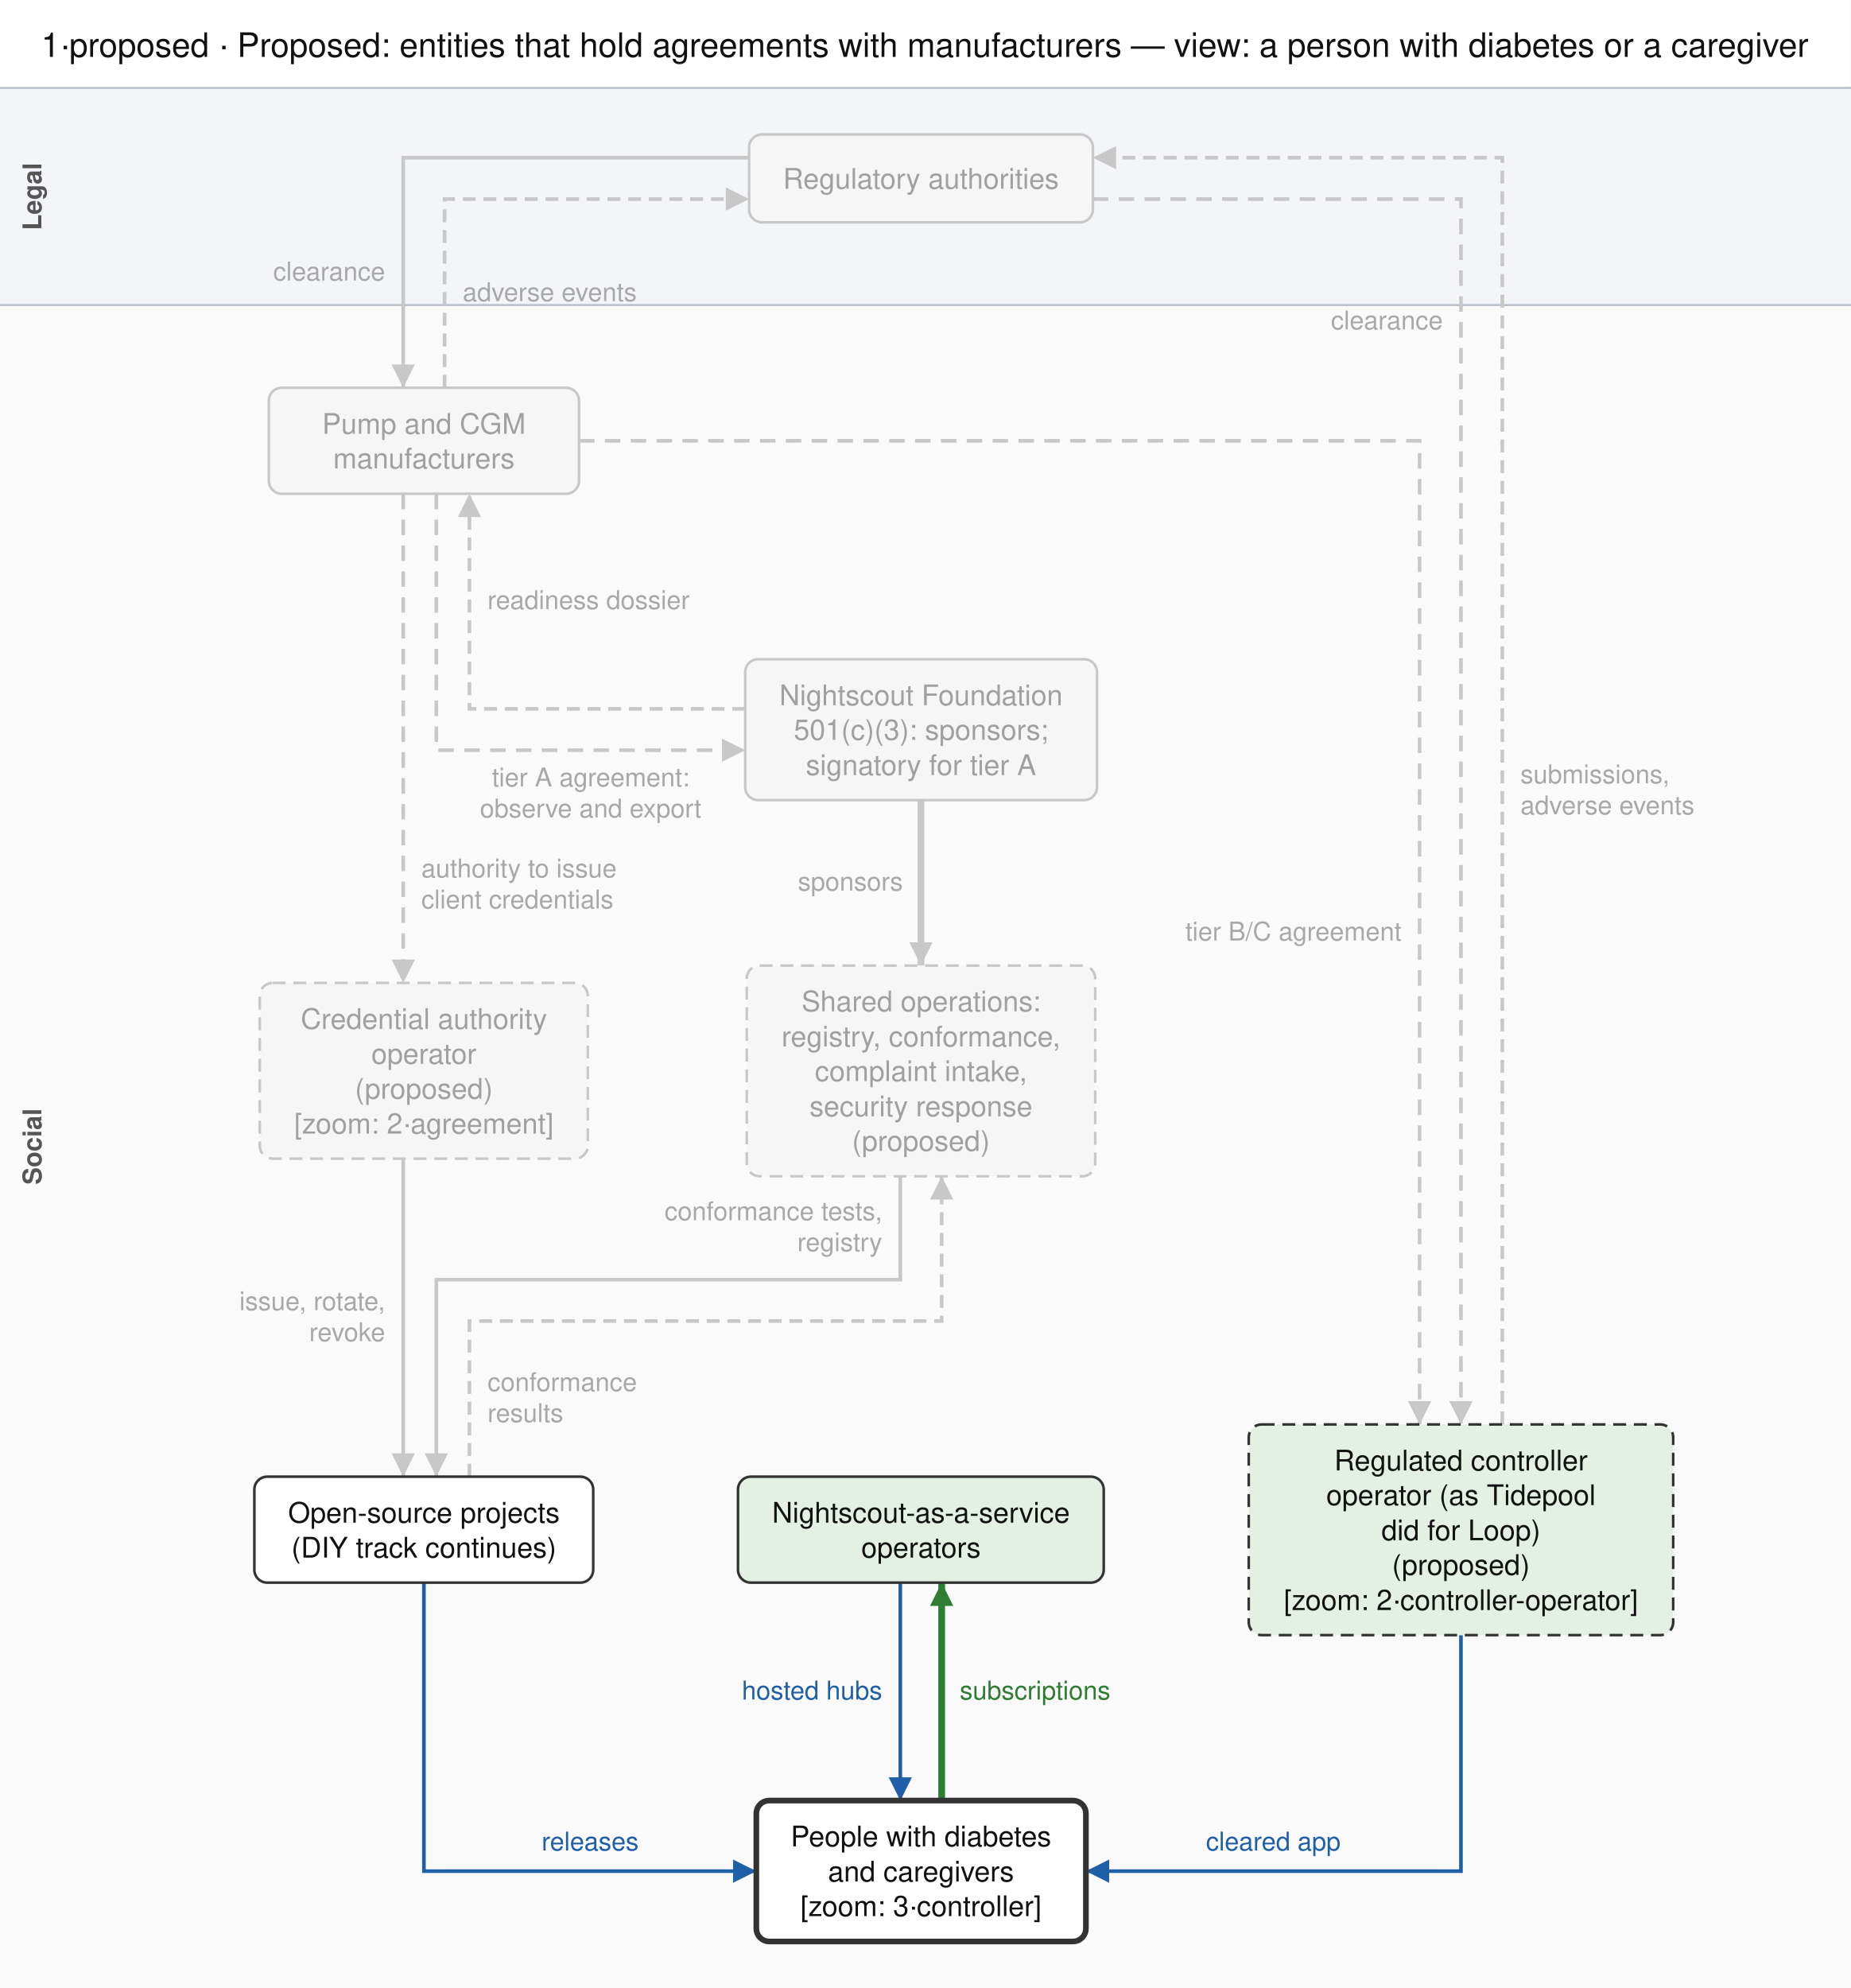
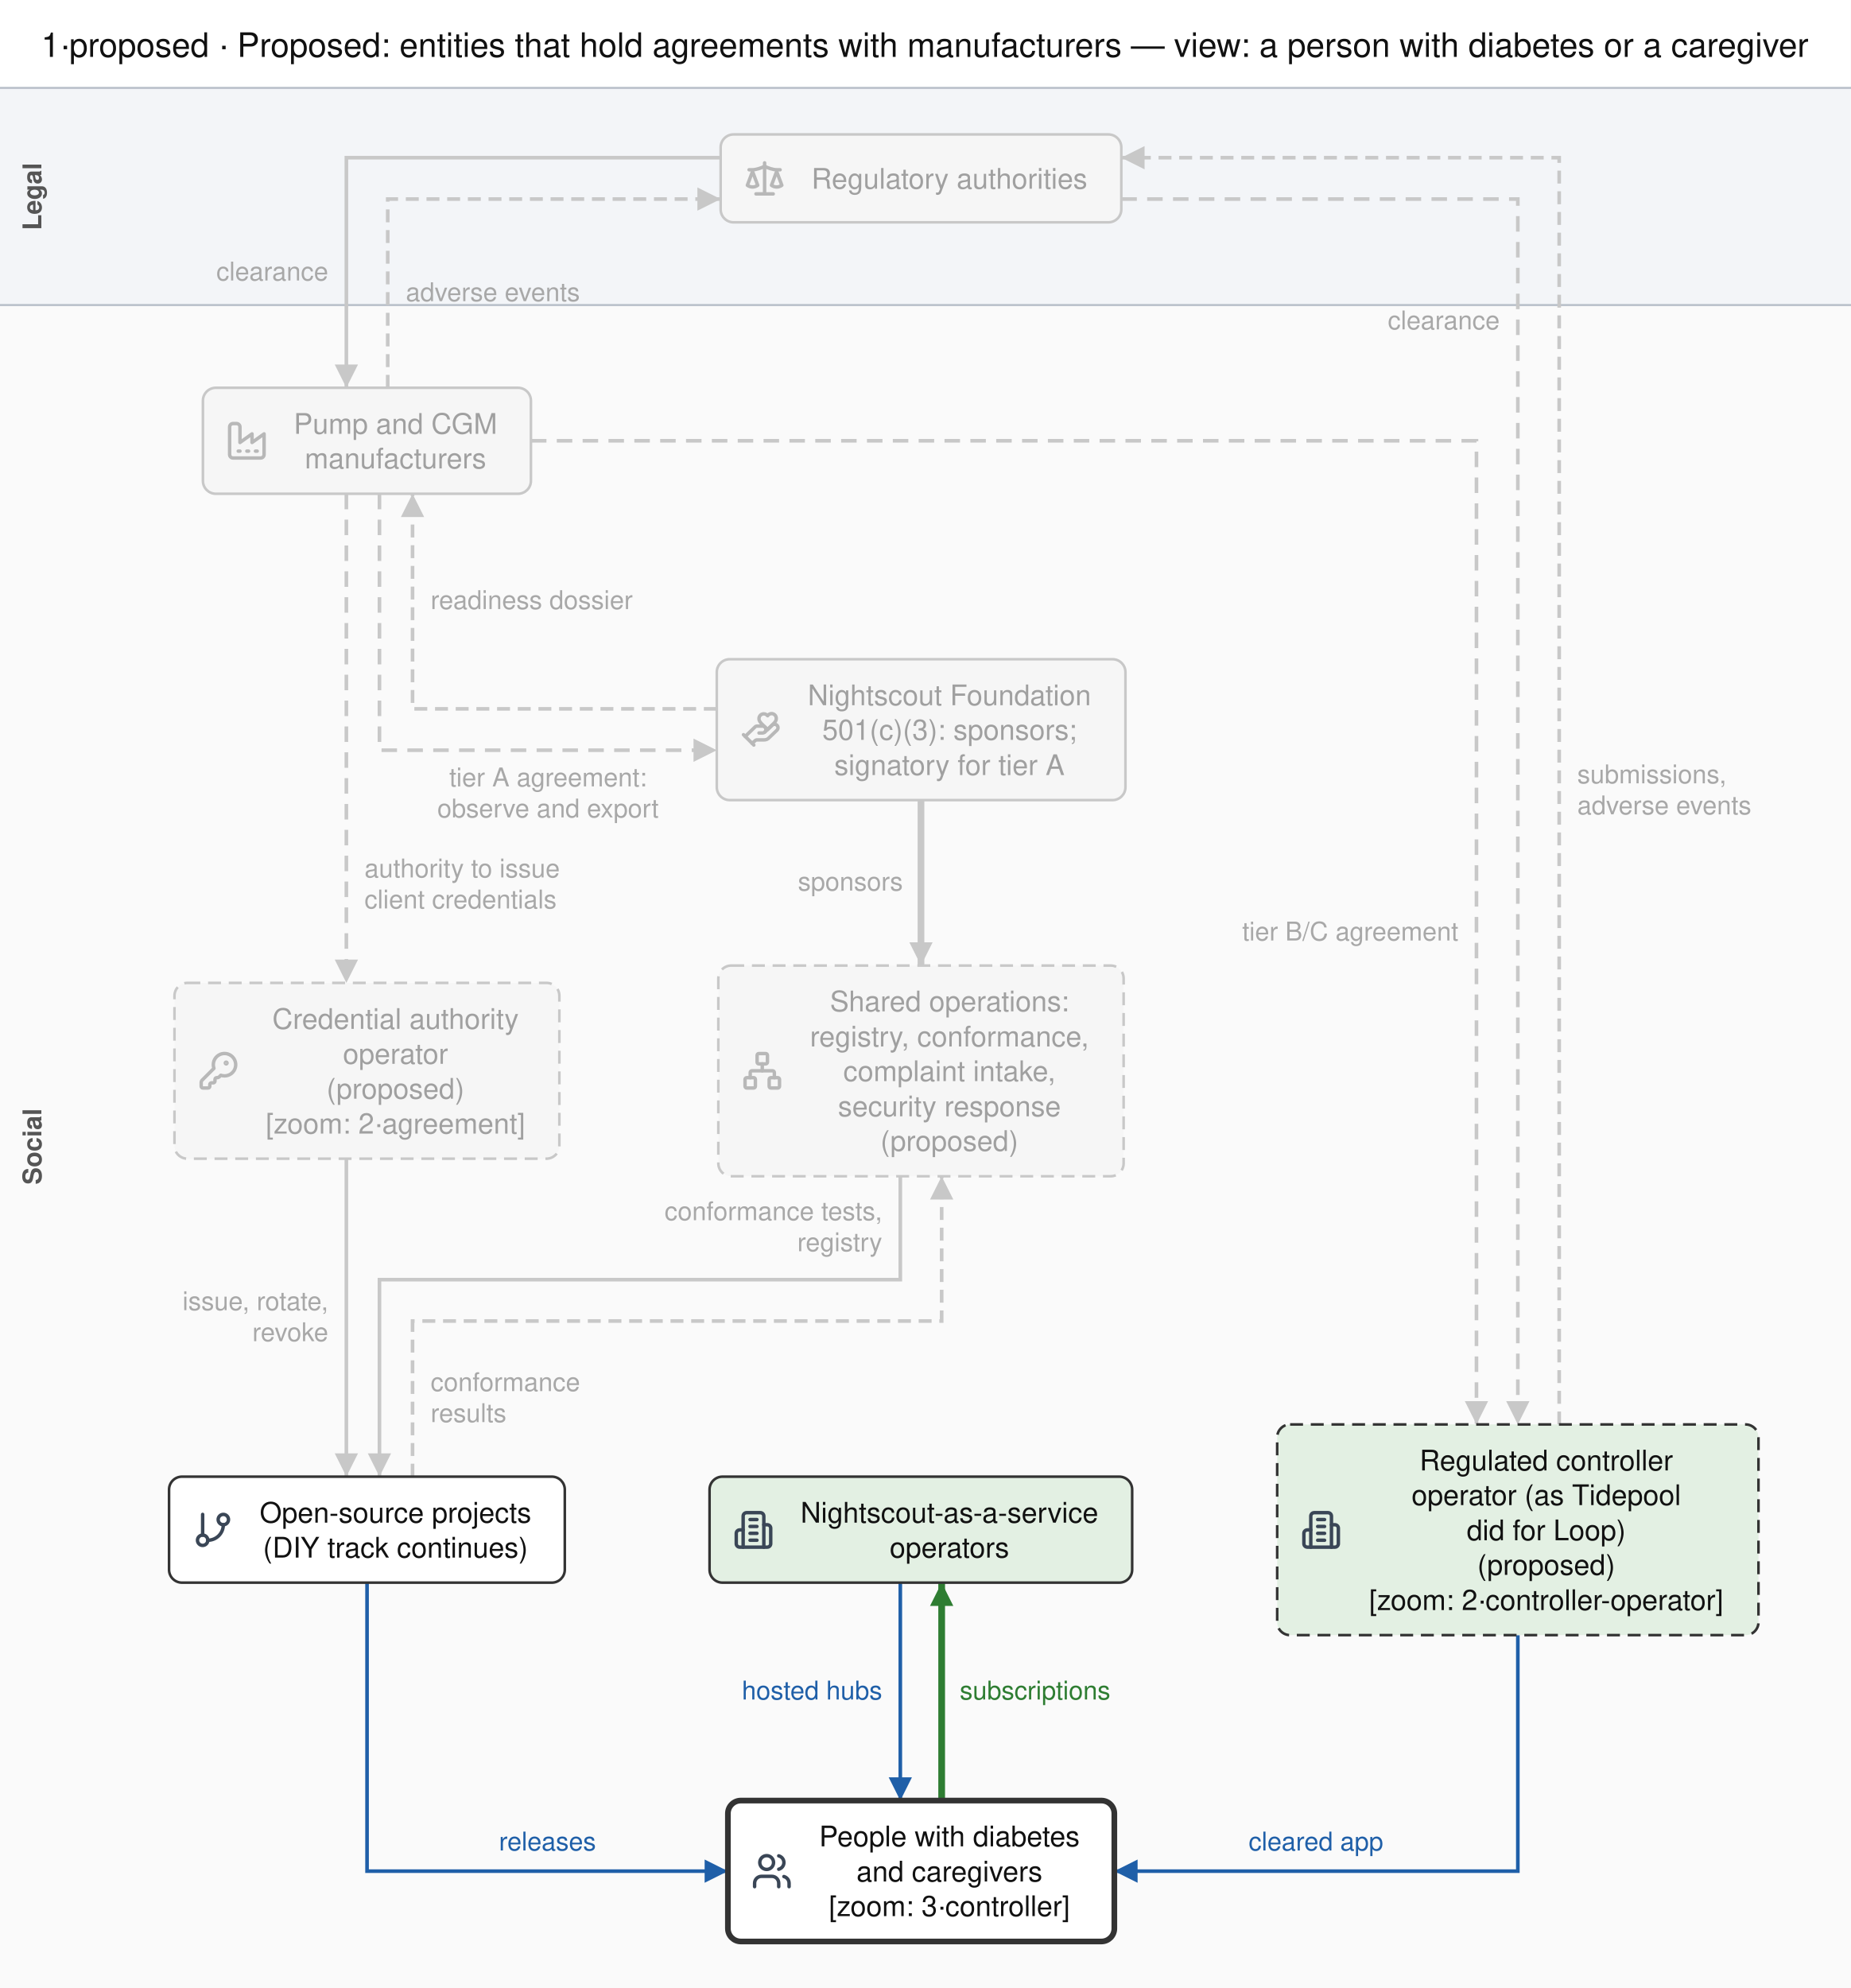
<svg xmlns="http://www.w3.org/2000/svg" width="716" height="769" viewBox="0 0 716 769" font-family="Helvetica, Arial, sans-serif">
  <defs>
    <marker id="ah1f5fa8" viewBox="0 0 10 10" refX="10" refY="5" markerUnits="userSpaceOnUse" markerWidth="9" markerHeight="9" orient="auto-start-reverse">
      <path d="M0,0 L10,5 L0,10 z" fill="#1f5fa8" />
    </marker>
    <marker id="ah2e7d32" viewBox="0 0 10 10" refX="10" refY="5" markerUnits="userSpaceOnUse" markerWidth="9" markerHeight="9" orient="auto-start-reverse">
      <path d="M0,0 L10,5 L0,10 z" fill="#2e7d32" />
    </marker>
    <marker id="ah555555" viewBox="0 0 10 10" refX="10" refY="5" markerUnits="userSpaceOnUse" markerWidth="9" markerHeight="9" orient="auto-start-reverse">
      <path d="M0,0 L10,5 L0,10 z" fill="#555555" />
    </marker>
    <marker id="ah888888" viewBox="0 0 10 10" refX="10" refY="5" markerUnits="userSpaceOnUse" markerWidth="9" markerHeight="9" orient="auto-start-reverse">
      <path d="M0,0 L10,5 L0,10 z" fill="#888888" />
    </marker>
    <marker id="ahb5541b" viewBox="0 0 10 10" refX="10" refY="5" markerUnits="userSpaceOnUse" markerWidth="9" markerHeight="9" orient="auto-start-reverse">
      <path d="M0,0 L10,5 L0,10 z" fill="#b5541b" />
    </marker>
    <marker id="ahc8c8c8" viewBox="0 0 10 10" refX="10" refY="5" markerUnits="userSpaceOnUse" markerWidth="9" markerHeight="9" orient="auto-start-reverse">
      <path d="M0,0 L10,5 L0,10 z" fill="#c8c8c8" />
    </marker>
+     <symbol id="icon-building-2" viewBox="0 0 24 24" fill="none" stroke="currentColor" stroke-width="2" stroke-linecap="round" stroke-linejoin="round">
+       <path d="M6 22V4a2 2 0 0 1 2-2h8a2 2 0 0 1 2 2v18Z" />
+       <path d="M6 12H4a2 2 0 0 0-2 2v6a2 2 0 0 0 2 2h2" />
+       <path d="M18 9h2a2 2 0 0 1 2 2v9a2 2 0 0 1-2 2h-2" />
+       <path d="M10 6h4" />
+       <path d="M10 10h4" />
+       <path d="M10 14h4" />
+       <path d="M10 18h4" />
+     </symbol>
+     <symbol id="icon-factory" viewBox="0 0 24 24" fill="none" stroke="currentColor" stroke-width="2" stroke-linecap="round" stroke-linejoin="round">
+       <path d="M2 20a2 2 0 0 0 2 2h16a2 2 0 0 0 2-2V8l-7 5V8l-7 5V4a2 2 0 0 0-2-2H4a2 2 0 0 0-2 2Z" />
+       <path d="M17 18h1" />
+       <path d="M12 18h1" />
+       <path d="M7 18h1" />
+     </symbol>
+     <symbol id="icon-git-branch" viewBox="0 0 24 24" fill="none" stroke="currentColor" stroke-width="2" stroke-linecap="round" stroke-linejoin="round">
+       <line x1="6" x2="6" y1="3" y2="15" />
+       <circle cx="18" cy="6" r="3" />
+       <circle cx="6" cy="18" r="3" />
+       <path d="M18 9a9 9 0 0 1-9 9" />
+     </symbol>
+     <symbol id="icon-hand-heart" viewBox="0 0 24 24" fill="none" stroke="currentColor" stroke-width="2" stroke-linecap="round" stroke-linejoin="round">
+       <path d="M11 14h2a2 2 0 1 0 0-4h-3c-.6 0-1.1.2-1.4.6L3 16" />
+       <path d="m7 20 1.6-1.4c.3-.4.8-.6 1.4-.6h4c1.1 0 2.1-.4 2.8-1.2l4.6-4.4a2 2 0 0 0-2.75-2.91l-4.2 3.9" />
+       <path d="m2 15 6 6" />
+       <path d="M19.5 8.5c.7-.7 1.5-1.6 1.5-2.7A2.73 2.73 0 0 0 16 4a2.78 2.78 0 0 0-5 1.8c0 1.2.8 2 1.5 2.8L16 12Z" />
+     </symbol>
+     <symbol id="icon-key-round" viewBox="0 0 24 24" fill="none" stroke="currentColor" stroke-width="2" stroke-linecap="round" stroke-linejoin="round">
+       <path d="M2.586 17.414A2 2 0 0 0 2 18.828V21a1 1 0 0 0 1 1h3a1 1 0 0 0 1-1v-1a1 1 0 0 1 1-1h1a1 1 0 0 0 1-1v-1a1 1 0 0 1 1-1h.172a2 2 0 0 0 1.414-.586l.814-.814a6.5 6.5 0 1 0-4-4z" />
+       <circle cx="16.5" cy="7.5" r=".5" fill="currentColor" />
+     </symbol>
+     <symbol id="icon-network" viewBox="0 0 24 24" fill="none" stroke="currentColor" stroke-width="2" stroke-linecap="round" stroke-linejoin="round">
+       <rect x="16" y="16" width="6" height="6" rx="1" />
+       <rect x="2" y="16" width="6" height="6" rx="1" />
+       <rect x="9" y="2" width="6" height="6" rx="1" />
+       <path d="M5 16v-3a1 1 0 0 1 1-1h12a1 1 0 0 1 1 1v3" />
+       <path d="M12 12V8" />
+     </symbol>
+     <symbol id="icon-scale" viewBox="0 0 24 24" fill="none" stroke="currentColor" stroke-width="2" stroke-linecap="round" stroke-linejoin="round">
+       <path d="m16 16 3-8 3 8c-.87.65-1.92 1-3 1s-2.13-.35-3-1Z" />
+       <path d="m2 16 3-8 3 8c-.87.65-1.92 1-3 1s-2.13-.35-3-1Z" />
+       <path d="M7 21h10" />
+       <path d="M12 3v18" />
+       <path d="M3 7h2c2 0 5-1 7-2 2 1 5 2 7 2h2" />
+     </symbol>
+     <symbol id="icon-users" viewBox="0 0 24 24" fill="none" stroke="currentColor" stroke-width="2" stroke-linecap="round" stroke-linejoin="round">
+       <path d="M16 21v-2a4 4 0 0 0-4-4H6a4 4 0 0 0-4 4v2" />
+       <circle cx="9" cy="7" r="4" />
+       <path d="M22 21v-2a4 4 0 0 0-3-3.87" />
+       <path d="M16 3.13a4 4 0 0 1 0 7.75" />
+     </symbol>
  </defs>
  <rect x="0" y="0" width="716" height="769" fill="#ffffff" />
  <text x="357.8" y="22" font-size="13" text-anchor="middle" fill="#111">1·proposed · Proposed: entities that hold agreements with manufacturers — view: a person with diabetes or a caregiver</text>
-   <g transform="translate(50.4,0.0)">
-     <rect class="band" x="-50.4" y="34.0" width="716" height="84.0" fill="#f3f5f8" />
-     <line x1="-50.4" x2="716" y1="34.0" y2="34.0" stroke="#b9c0ca" stroke-width="0.8" />
-     <text class="band" x="-34.4" y="76.0" font-size="10" fill="#555" text-anchor="middle" font-weight="bold" transform="rotate(-90 -34.4 76.0)">Legal</text>
-     <rect class="band" x="-50.4" y="118.0" width="716" height="651.0" fill="#fafafa" />
-     <line x1="-50.4" x2="716" y1="118.0" y2="118.0" stroke="#b9c0ca" stroke-width="0.8" />
-     <text class="band" x="-34.4" y="443.5" font-size="10" fill="#555" text-anchor="middle" font-weight="bold" transform="rotate(-90 -34.4 443.5)">Social</text>
-     <g class="edge">
-       <path class="edge" d="M239.4,61.0 L105.6,61.0 L105.6,150.0" fill="none" stroke="#c8c8c8" stroke-width="1.4" stroke-linecap="butt" marker-end="url(#ahc8c8c8)" />
-     </g>
-     <g class="edge">
-       <path class="edge" d="M121.6,150.0 L121.6,77.0 L239.4,77.0" fill="none" stroke="#c8c8c8" stroke-width="1.4" stroke-dasharray="5,3" stroke-linecap="butt" marker-end="url(#ahc8c8c8)" />
-     </g>
-     <g class="edge">
-       <path class="edge" d="M372.4,77.0 L514.8,77.0 L514.8,551.0" fill="none" stroke="#c8c8c8" stroke-width="1.4" stroke-dasharray="6,4" stroke-linecap="butt" marker-end="url(#ahc8c8c8)" />
-     </g>
-     <g class="edge">
-       <path class="edge" d="M530.8,551.0 L530.8,61.0 L372.4,61.0" fill="none" stroke="#c8c8c8" stroke-width="1.4" stroke-dasharray="5,3" stroke-linecap="butt" marker-end="url(#ahc8c8c8)" />
-     </g>
-     <g class="edge">
-       <path class="edge" d="M118.4,191.0 L118.4,290.2 L237.9,290.2" fill="none" stroke="#c8c8c8" stroke-width="1.4" stroke-dasharray="6,4" stroke-linecap="butt" marker-end="url(#ahc8c8c8)" />
-     </g>
-     <g class="edge">
-       <path class="edge" d="M237.9,274.2 L131.2,274.2 L131.2,191.0" fill="none" stroke="#c8c8c8" stroke-width="1.4" stroke-dasharray="5,3" stroke-linecap="butt" marker-end="url(#ahc8c8c8)" />
-     </g>
-     <g class="edge">
-       <path class="edge" d="M105.6,191.0 L105.6,380.2" fill="none" stroke="#c8c8c8" stroke-width="1.4" stroke-dasharray="6,4" stroke-linecap="butt" marker-end="url(#ahc8c8c8)" />
-     </g>
-     <g class="edge">
-       <path class="edge" d="M173.6,170.5 L498.8,170.5 L498.8,551.0" fill="none" stroke="#c8c8c8" stroke-width="1.4" stroke-dasharray="6,4" stroke-linecap="butt" marker-end="url(#ahc8c8c8)" />
-     </g>
-     <g class="edge">
-       <path class="edge" d="M305.9,309.5 L305.9,373.5" fill="none" stroke="#c8c8c8" stroke-width="2.6" stroke-linecap="butt" marker-end="url(#ahc8c8c8)" />
-     </g>
-     <g class="edge">
-       <path class="edge" d="M105.6,448.2 L105.6,571.2" fill="none" stroke="#c8c8c8" stroke-width="1.4" stroke-linecap="butt" marker-end="url(#ahc8c8c8)" />
-     </g>
-     <g class="edge">
-       <path class="edge" d="M297.9,455.0 L297.9,495.0 L118.4,495.0 L118.4,571.2" fill="none" stroke="#c8c8c8" stroke-width="1.4" stroke-linecap="butt" marker-end="url(#ahc8c8c8)" />
-     </g>
-     <g class="edge">
-       <path class="edge" d="M131.2,571.2 L131.2,511.0 L313.9,511.0 L313.9,455.0" fill="none" stroke="#c8c8c8" stroke-width="1.4" stroke-dasharray="5,3" stroke-linecap="butt" marker-end="url(#ahc8c8c8)" />
-     </g>
-     <g class="edge">
-       <path class="edge" d="M297.9,612.2 L297.9,696.5" fill="none" stroke="#1f5fa8" stroke-width="1.4" stroke-linecap="butt" marker-end="url(#ah1f5fa8)" />
-     </g>
-     <g class="edge">
-       <path class="edge" d="M313.9,696.5 L313.9,612.2" fill="none" stroke="#2e7d32" stroke-width="2.6" stroke-linecap="butt" marker-end="url(#ah2e7d32)" />
-     </g>
-     <g class="edge">
-       <path class="edge" d="M514.8,632.5 L514.8,723.8 L369.7,723.8" fill="none" stroke="#1f5fa8" stroke-width="1.4" stroke-linecap="butt" marker-end="url(#ah1f5fa8)" />
-     </g>
-     <g class="edge">
-       <path class="edge" d="M113.6,612.2 L113.6,723.8 L242.2,723.8" fill="none" stroke="#1f5fa8" stroke-width="1.4" stroke-linecap="butt" marker-end="url(#ah1f5fa8)" />
+   <g transform="translate(17.4,0.0)">
+     <rect class="band" x="-17.4" y="34.0" width="716" height="84.0" fill="#f3f5f8" />
+     <line x1="-17.4" x2="716" y1="34.0" y2="34.0" stroke="#b9c0ca" stroke-width="0.8" />
+     <text class="band" x="-1.4" y="76.0" font-size="10" fill="#555" text-anchor="middle" font-weight="bold" transform="rotate(-90 -1.4 76.0)">Legal</text>
+     <rect class="band" x="-17.4" y="118.0" width="716" height="651.0" fill="#fafafa" />
+     <line x1="-17.4" x2="716" y1="118.0" y2="118.0" stroke="#b9c0ca" stroke-width="0.8" />
+     <text class="band" x="-1.4" y="443.5" font-size="10" fill="#555" text-anchor="middle" font-weight="bold" transform="rotate(-90 -1.4 443.5)">Social</text>
+     <g class="edge">
+       <path class="edge" d="M261.4,61.0 L116.6,61.0 L116.6,150.0" fill="none" stroke="#c8c8c8" stroke-width="1.4" stroke-linecap="butt" marker-end="url(#ahc8c8c8)" />
+     </g>
+     <g class="edge">
+       <path class="edge" d="M132.6,150.0 L132.6,77.0 L261.4,77.0" fill="none" stroke="#c8c8c8" stroke-width="1.4" stroke-dasharray="5,3" stroke-linecap="butt" marker-end="url(#ahc8c8c8)" />
+     </g>
+     <g class="edge">
+       <path class="edge" d="M416.4,77.0 L569.8,77.0 L569.8,551.0" fill="none" stroke="#c8c8c8" stroke-width="1.4" stroke-dasharray="6,4" stroke-linecap="butt" marker-end="url(#ahc8c8c8)" />
+     </g>
+     <g class="edge">
+       <path class="edge" d="M585.8,551.0 L585.8,61.0 L416.4,61.0" fill="none" stroke="#c8c8c8" stroke-width="1.4" stroke-dasharray="5,3" stroke-linecap="butt" marker-end="url(#ahc8c8c8)" />
+     </g>
+     <g class="edge">
+       <path class="edge" d="M129.4,191.0 L129.4,290.2 L259.9,290.2" fill="none" stroke="#c8c8c8" stroke-width="1.4" stroke-dasharray="6,4" stroke-linecap="butt" marker-end="url(#ahc8c8c8)" />
+     </g>
+     <g class="edge">
+       <path class="edge" d="M259.9,274.2 L142.2,274.2 L142.2,191.0" fill="none" stroke="#c8c8c8" stroke-width="1.4" stroke-dasharray="5,3" stroke-linecap="butt" marker-end="url(#ahc8c8c8)" />
+     </g>
+     <g class="edge">
+       <path class="edge" d="M116.6,191.0 L116.6,380.2" fill="none" stroke="#c8c8c8" stroke-width="1.4" stroke-dasharray="6,4" stroke-linecap="butt" marker-end="url(#ahc8c8c8)" />
+     </g>
+     <g class="edge">
+       <path class="edge" d="M188.0,170.5 L553.8,170.5 L553.8,551.0" fill="none" stroke="#c8c8c8" stroke-width="1.4" stroke-dasharray="6,4" stroke-linecap="butt" marker-end="url(#ahc8c8c8)" />
+     </g>
+     <g class="edge">
+       <path class="edge" d="M338.9,309.5 L338.9,373.5" fill="none" stroke="#c8c8c8" stroke-width="2.6" stroke-linecap="butt" marker-end="url(#ahc8c8c8)" />
+     </g>
+     <g class="edge">
+       <path class="edge" d="M116.6,448.2 L116.6,571.2" fill="none" stroke="#c8c8c8" stroke-width="1.4" stroke-linecap="butt" marker-end="url(#ahc8c8c8)" />
+     </g>
+     <g class="edge">
+       <path class="edge" d="M330.9,455.0 L330.9,495.0 L129.4,495.0 L129.4,571.2" fill="none" stroke="#c8c8c8" stroke-width="1.4" stroke-linecap="butt" marker-end="url(#ahc8c8c8)" />
+     </g>
+     <g class="edge">
+       <path class="edge" d="M142.2,571.2 L142.2,511.0 L346.9,511.0 L346.9,455.0" fill="none" stroke="#c8c8c8" stroke-width="1.4" stroke-dasharray="5,3" stroke-linecap="butt" marker-end="url(#ahc8c8c8)" />
+     </g>
+     <g class="edge">
+       <path class="edge" d="M330.9,612.2 L330.9,696.5" fill="none" stroke="#1f5fa8" stroke-width="1.4" stroke-linecap="butt" marker-end="url(#ah1f5fa8)" />
+     </g>
+     <g class="edge">
+       <path class="edge" d="M346.9,696.5 L346.9,612.2" fill="none" stroke="#2e7d32" stroke-width="2.6" stroke-linecap="butt" marker-end="url(#ah2e7d32)" />
+     </g>
+     <g class="edge">
+       <path class="edge" d="M569.8,632.5 L569.8,723.8 L413.7,723.8" fill="none" stroke="#1f5fa8" stroke-width="1.4" stroke-linecap="butt" marker-end="url(#ah1f5fa8)" />
+     </g>
+     <g class="edge">
+       <path class="edge" d="M124.6,612.2 L124.6,723.8 L264.2,723.8" fill="none" stroke="#1f5fa8" stroke-width="1.4" stroke-linecap="butt" marker-end="url(#ah1f5fa8)" />
    </g>
    <g class="node" data-id="reg">
-       <rect x="239.4" y="52.0" width="133.0" height="34.0" rx="5" fill="#f6f6f6" stroke="#c8c8c8" stroke-width="1" />
-       <text x="305.9" y="73.0" font-size="11" text-anchor="middle" fill="#a0a0a0">Regulatory authorities</text>
+       <rect x="261.4" y="52.0" width="155.0" height="34.0" rx="5" fill="#f6f6f6" stroke="#c8c8c8" stroke-width="1" />
+       <use href="#icon-scale" x="270.4" y="61.0" width="16" height="16" color="#b8b8b8" />
+       <text x="349.9" y="73.0" font-size="11" text-anchor="middle" fill="#a0a0a0">Regulatory authorities</text>
    </g>
    <g class="node" data-id="mfr">
-       <rect x="53.6" y="150.0" width="120.0" height="41.0" rx="5" fill="#f6f6f6" stroke="#c8c8c8" stroke-width="1" />
-       <text x="113.6" y="167.8" font-size="11" text-anchor="middle" fill="#a0a0a0">Pump and CGM</text>
-       <text x="113.6" y="181.2" font-size="11" text-anchor="middle" fill="#a0a0a0">manufacturers</text>
+       <rect x="61.1" y="150.0" width="126.9" height="41.0" rx="5" fill="#f6f6f6" stroke="#c8c8c8" stroke-width="1" />
+       <use href="#icon-factory" x="70.1" y="162.5" width="16" height="16" color="#b8b8b8" />
+       <text x="135.6" y="167.8" font-size="11" text-anchor="middle" fill="#a0a0a0">Pump and CGM</text>
+       <text x="135.6" y="181.2" font-size="11" text-anchor="middle" fill="#a0a0a0">manufacturers</text>
    </g>
    <g class="node" data-id="fdn">
-       <rect x="237.9" y="255.0" width="136.1" height="54.5" rx="5" fill="#f6f6f6" stroke="#c8c8c8" stroke-width="1" />
-       <text x="305.9" y="272.8" font-size="11" text-anchor="middle" fill="#a0a0a0">Nightscout Foundation</text>
-       <text x="305.9" y="286.2" font-size="11" text-anchor="middle" fill="#a0a0a0">501(c)(3): sponsors;</text>
-       <text x="305.9" y="299.8" font-size="11" text-anchor="middle" fill="#a0a0a0">signatory for tier A</text>
+       <rect x="259.9" y="255.0" width="158.1" height="54.5" rx="5" fill="#f6f6f6" stroke="#c8c8c8" stroke-width="1" />
+       <use href="#icon-hand-heart" x="268.9" y="274.2" width="16" height="16" color="#b8b8b8" />
+       <text x="349.9" y="272.8" font-size="11" text-anchor="middle" fill="#a0a0a0">Nightscout Foundation</text>
+       <text x="349.9" y="286.2" font-size="11" text-anchor="middle" fill="#a0a0a0">501(c)(3): sponsors;</text>
+       <text x="349.9" y="299.8" font-size="11" text-anchor="middle" fill="#a0a0a0">signatory for tier A</text>
    </g>
    <g class="node" data-id="cred">
-       <rect x="50.1" y="380.2" width="126.9" height="68.0" rx="5" fill="#f6f6f6" stroke="#c8c8c8" stroke-width="1" stroke-dasharray="5,3" />
-       <text x="113.6" y="398.0" font-size="11" text-anchor="middle" fill="#a0a0a0">Credential authority</text>
-       <text x="113.6" y="411.5" font-size="11" text-anchor="middle" fill="#a0a0a0">operator</text>
-       <text x="113.6" y="425.0" font-size="11" text-anchor="middle" fill="#a0a0a0">(proposed)</text>
-       <text x="113.6" y="438.5" font-size="11" text-anchor="middle" fill="#a0a0a0">[zoom: 2·agreement]</text>
+       <rect x="50.1" y="380.2" width="148.9" height="68.0" rx="5" fill="#f6f6f6" stroke="#c8c8c8" stroke-width="1" stroke-dasharray="5,3" />
+       <use href="#icon-key-round" x="59.1" y="406.2" width="16" height="16" color="#b8b8b8" />
+       <text x="135.6" y="398.0" font-size="11" text-anchor="middle" fill="#a0a0a0">Credential authority</text>
+       <text x="135.6" y="411.5" font-size="11" text-anchor="middle" fill="#a0a0a0">operator</text>
+       <text x="135.6" y="425.0" font-size="11" text-anchor="middle" fill="#a0a0a0">(proposed)</text>
+       <text x="135.6" y="438.5" font-size="11" text-anchor="middle" fill="#a0a0a0">[zoom: 2·agreement]</text>
    </g>
    <g class="node" data-id="ops">
-       <rect x="238.5" y="373.5" width="134.8" height="81.5" rx="5" fill="#f6f6f6" stroke="#c8c8c8" stroke-width="1" stroke-dasharray="5,3" />
-       <text x="305.9" y="391.2" font-size="11" text-anchor="middle" fill="#a0a0a0">Shared operations:</text>
-       <text x="305.9" y="404.8" font-size="11" text-anchor="middle" fill="#a0a0a0">registry, conformance,</text>
-       <text x="305.9" y="418.2" font-size="11" text-anchor="middle" fill="#a0a0a0">complaint intake,</text>
-       <text x="305.9" y="431.8" font-size="11" text-anchor="middle" fill="#a0a0a0">security response</text>
-       <text x="305.9" y="445.2" font-size="11" text-anchor="middle" fill="#a0a0a0">(proposed)</text>
+       <rect x="260.5" y="373.5" width="156.8" height="81.5" rx="5" fill="#f6f6f6" stroke="#c8c8c8" stroke-width="1" stroke-dasharray="5,3" />
+       <use href="#icon-network" x="269.5" y="406.2" width="16" height="16" color="#b8b8b8" />
+       <text x="349.9" y="391.2" font-size="11" text-anchor="middle" fill="#a0a0a0">Shared operations:</text>
+       <text x="349.9" y="404.8" font-size="11" text-anchor="middle" fill="#a0a0a0">registry, conformance,</text>
+       <text x="349.9" y="418.2" font-size="11" text-anchor="middle" fill="#a0a0a0">complaint intake,</text>
+       <text x="349.9" y="431.8" font-size="11" text-anchor="middle" fill="#a0a0a0">security response</text>
+       <text x="349.9" y="445.2" font-size="11" text-anchor="middle" fill="#a0a0a0">(proposed)</text>
    </g>
    <g class="node" data-id="projects">
-       <rect x="48.0" y="571.2" width="131.1" height="41.0" rx="5" fill="#ffffff" stroke="#333333" stroke-width="1" />
-       <text x="113.6" y="589.0" font-size="11" text-anchor="middle" fill="#111111">Open-source projects</text>
-       <text x="113.6" y="602.5" font-size="11" text-anchor="middle" fill="#111111">(DIY track continues)</text>
+       <rect x="48.0" y="571.2" width="153.1" height="41.0" rx="5" fill="#ffffff" stroke="#333333" stroke-width="1" />
+       <use href="#icon-git-branch" x="57.0" y="583.8" width="16" height="16" color="#3a4656" />
+       <text x="135.6" y="589.0" font-size="11" text-anchor="middle" fill="#111111">Open-source projects</text>
+       <text x="135.6" y="602.5" font-size="11" text-anchor="middle" fill="#111111">(DIY track continues)</text>
    </g>
    <g class="node" data-id="nsaas">
-       <rect x="235.1" y="571.2" width="141.5" height="41.0" rx="5" fill="#e3f0e3" stroke="#333333" stroke-width="1" />
-       <text x="305.9" y="589.0" font-size="11" text-anchor="middle" fill="#111111">Nightscout-as-a-service</text>
-       <text x="305.9" y="602.5" font-size="11" text-anchor="middle" fill="#111111">operators</text>
+       <rect x="257.1" y="571.2" width="163.5" height="41.0" rx="5" fill="#e3f0e3" stroke="#333333" stroke-width="1" />
+       <use href="#icon-building-2" x="266.1" y="583.8" width="16" height="16" color="#3a4656" />
+       <text x="349.9" y="589.0" font-size="11" text-anchor="middle" fill="#111111">Nightscout-as-a-service</text>
+       <text x="349.9" y="602.5" font-size="11" text-anchor="middle" fill="#111111">operators</text>
    </g>
    <g class="node" data-id="laas">
-       <rect x="432.7" y="551.0" width="164.2" height="81.5" rx="5" fill="#e3f0e3" stroke="#333333" stroke-width="1" stroke-dasharray="5,3" />
-       <text x="514.8" y="568.8" font-size="11" text-anchor="middle" fill="#111111">Regulated controller</text>
-       <text x="514.8" y="582.2" font-size="11" text-anchor="middle" fill="#111111">operator (as Tidepool</text>
-       <text x="514.8" y="595.8" font-size="11" text-anchor="middle" fill="#111111">did for Loop)</text>
-       <text x="514.8" y="609.2" font-size="11" text-anchor="middle" fill="#111111">(proposed)</text>
-       <text x="514.8" y="622.8" font-size="11" text-anchor="middle" fill="#111111">[zoom: 2·controller-operator]</text>
+       <rect x="476.7" y="551.0" width="186.2" height="81.5" rx="5" fill="#e3f0e3" stroke="#333333" stroke-width="1" stroke-dasharray="5,3" />
+       <use href="#icon-building-2" x="485.7" y="583.8" width="16" height="16" color="#3a4656" />
+       <text x="580.8" y="568.8" font-size="11" text-anchor="middle" fill="#111111">Regulated controller</text>
+       <text x="580.8" y="582.2" font-size="11" text-anchor="middle" fill="#111111">operator (as Tidepool</text>
+       <text x="580.8" y="595.8" font-size="11" text-anchor="middle" fill="#111111">did for Loop)</text>
+       <text x="580.8" y="609.2" font-size="11" text-anchor="middle" fill="#111111">(proposed)</text>
+       <text x="580.8" y="622.8" font-size="11" text-anchor="middle" fill="#111111">[zoom: 2·controller-operator]</text>
    </g>
    <g class="node" data-id="people">
-       <rect x="242.2" y="696.5" width="127.5" height="54.5" rx="5" fill="#ffffff" stroke="#333333" stroke-width="2.2" />
-       <text x="305.9" y="714.2" font-size="11" text-anchor="middle" fill="#111111">People with diabetes</text>
-       <text x="305.9" y="727.8" font-size="11" text-anchor="middle" fill="#111111">and caregivers</text>
-       <text x="305.9" y="741.2" font-size="11" text-anchor="middle" fill="#111111">[zoom: 3·controller]</text>
+       <rect x="264.2" y="696.5" width="149.5" height="54.5" rx="5" fill="#ffffff" stroke="#333333" stroke-width="2.2" />
+       <use href="#icon-users" x="273.2" y="715.8" width="16" height="16" color="#3a4656" />
+       <text x="349.9" y="714.2" font-size="11" text-anchor="middle" fill="#111111">People with diabetes</text>
+       <text x="349.9" y="727.8" font-size="11" text-anchor="middle" fill="#111111">and caregivers</text>
+       <text x="349.9" y="741.2" font-size="11" text-anchor="middle" fill="#111111">[zoom: 3·controller]</text>
    </g>
    <g class="elabel" data-k="0">
-       <text x="98.6" y="108.5" font-size="10" text-anchor="end" fill="#a8a8a8">clearance</text>
+       <text x="109.6" y="108.5" font-size="10" text-anchor="end" fill="#a8a8a8">clearance</text>
    </g>
    <g class="elabel" data-k="1">
-       <text x="128.6" y="116.5" font-size="10" text-anchor="start" fill="#a8a8a8">adverse events</text>
+       <text x="139.6" y="116.5" font-size="10" text-anchor="start" fill="#a8a8a8">adverse events</text>
    </g>
    <g class="elabel" data-k="2">
-       <text x="507.8" y="127.4" font-size="10" text-anchor="end" fill="#a8a8a8">clearance</text>
+       <text x="562.8" y="127.4" font-size="10" text-anchor="end" fill="#a8a8a8">clearance</text>
    </g>
    <g class="elabel" data-k="3">
-       <text x="537.8" y="303.0" font-size="10" text-anchor="start" fill="#a8a8a8">submissions,</text>
-       <text x="537.8" y="315.0" font-size="10" text-anchor="start" fill="#a8a8a8">adverse events</text>
+       <text x="592.8" y="303.0" font-size="10" text-anchor="start" fill="#a8a8a8">submissions,</text>
+       <text x="592.8" y="315.0" font-size="10" text-anchor="start" fill="#a8a8a8">adverse events</text>
    </g>
    <g class="elabel" data-k="4">
-       <text x="178.1" y="304.2" font-size="10" text-anchor="middle" fill="#a8a8a8">tier A agreement:</text>
-       <text x="178.1" y="316.2" font-size="10" text-anchor="middle" fill="#a8a8a8">observe and export</text>
+       <text x="194.6" y="304.2" font-size="10" text-anchor="middle" fill="#a8a8a8">tier A agreement:</text>
+       <text x="194.6" y="316.2" font-size="10" text-anchor="middle" fill="#a8a8a8">observe and export</text>
    </g>
    <g class="elabel" data-k="5">
-       <text x="138.2" y="235.6" font-size="10" text-anchor="start" fill="#a8a8a8">readiness dossier</text>
+       <text x="149.2" y="235.6" font-size="10" text-anchor="start" fill="#a8a8a8">readiness dossier</text>
    </g>
    <g class="elabel" data-k="6">
-       <text x="112.6" y="339.4" font-size="10" text-anchor="start" fill="#a8a8a8">authority to issue</text>
-       <text x="112.6" y="351.4" font-size="10" text-anchor="start" fill="#a8a8a8">client credentials</text>
+       <text x="123.6" y="339.4" font-size="10" text-anchor="start" fill="#a8a8a8">authority to issue</text>
+       <text x="123.6" y="351.4" font-size="10" text-anchor="start" fill="#a8a8a8">client credentials</text>
    </g>
    <g class="elabel" data-k="7">
-       <text x="491.8" y="363.8" font-size="10" text-anchor="end" fill="#a8a8a8">tier B/C agreement</text>
+       <text x="546.8" y="363.8" font-size="10" text-anchor="end" fill="#a8a8a8">tier B/C agreement</text>
    </g>
    <g class="elabel" data-k="8">
-       <text x="298.9" y="344.5" font-size="10" text-anchor="end" fill="#a8a8a8">sponsors</text>
+       <text x="331.9" y="344.5" font-size="10" text-anchor="end" fill="#a8a8a8">sponsors</text>
    </g>
    <g class="elabel" data-k="9">
-       <text x="98.6" y="506.8" font-size="10" text-anchor="end" fill="#a8a8a8">issue, rotate,</text>
-       <text x="98.6" y="518.8" font-size="10" text-anchor="end" fill="#a8a8a8">revoke</text>
+       <text x="109.6" y="506.8" font-size="10" text-anchor="end" fill="#a8a8a8">issue, rotate,</text>
+       <text x="109.6" y="518.8" font-size="10" text-anchor="end" fill="#a8a8a8">revoke</text>
    </g>
    <g class="elabel" data-k="10">
-       <text x="290.9" y="472.0" font-size="10" text-anchor="end" fill="#a8a8a8">conformance tests,</text>
-       <text x="290.9" y="484.0" font-size="10" text-anchor="end" fill="#a8a8a8">registry</text>
+       <text x="323.9" y="472.0" font-size="10" text-anchor="end" fill="#a8a8a8">conformance tests,</text>
+       <text x="323.9" y="484.0" font-size="10" text-anchor="end" fill="#a8a8a8">registry</text>
    </g>
    <g class="elabel" data-k="11">
-       <text x="138.2" y="538.1" font-size="10" text-anchor="start" fill="#a8a8a8">conformance</text>
-       <text x="138.2" y="550.1" font-size="10" text-anchor="start" fill="#a8a8a8">results</text>
+       <text x="149.2" y="538.1" font-size="10" text-anchor="start" fill="#a8a8a8">conformance</text>
+       <text x="149.2" y="550.1" font-size="10" text-anchor="start" fill="#a8a8a8">results</text>
    </g>
    <g class="elabel" data-k="12">
-       <text x="290.9" y="657.4" font-size="10" text-anchor="end" fill="#1f5fa8">hosted hubs</text>
+       <text x="323.9" y="657.4" font-size="10" text-anchor="end" fill="#1f5fa8">hosted hubs</text>
    </g>
    <g class="elabel" data-k="13">
-       <text x="320.9" y="657.4" font-size="10" text-anchor="start" fill="#2e7d32">subscriptions</text>
+       <text x="353.9" y="657.4" font-size="10" text-anchor="start" fill="#2e7d32">subscriptions</text>
    </g>
    <g class="elabel" data-k="14">
-       <text x="442.2" y="715.8" font-size="10" text-anchor="middle" fill="#1f5fa8">cleared app</text>
+       <text x="491.7" y="715.8" font-size="10" text-anchor="middle" fill="#1f5fa8">cleared app</text>
    </g>
    <g class="elabel" data-k="15">
-       <text x="177.9" y="715.8" font-size="10" text-anchor="middle" fill="#1f5fa8">releases</text>
+       <text x="194.4" y="715.8" font-size="10" text-anchor="middle" fill="#1f5fa8">releases</text>
    </g>
  </g>
</svg>
